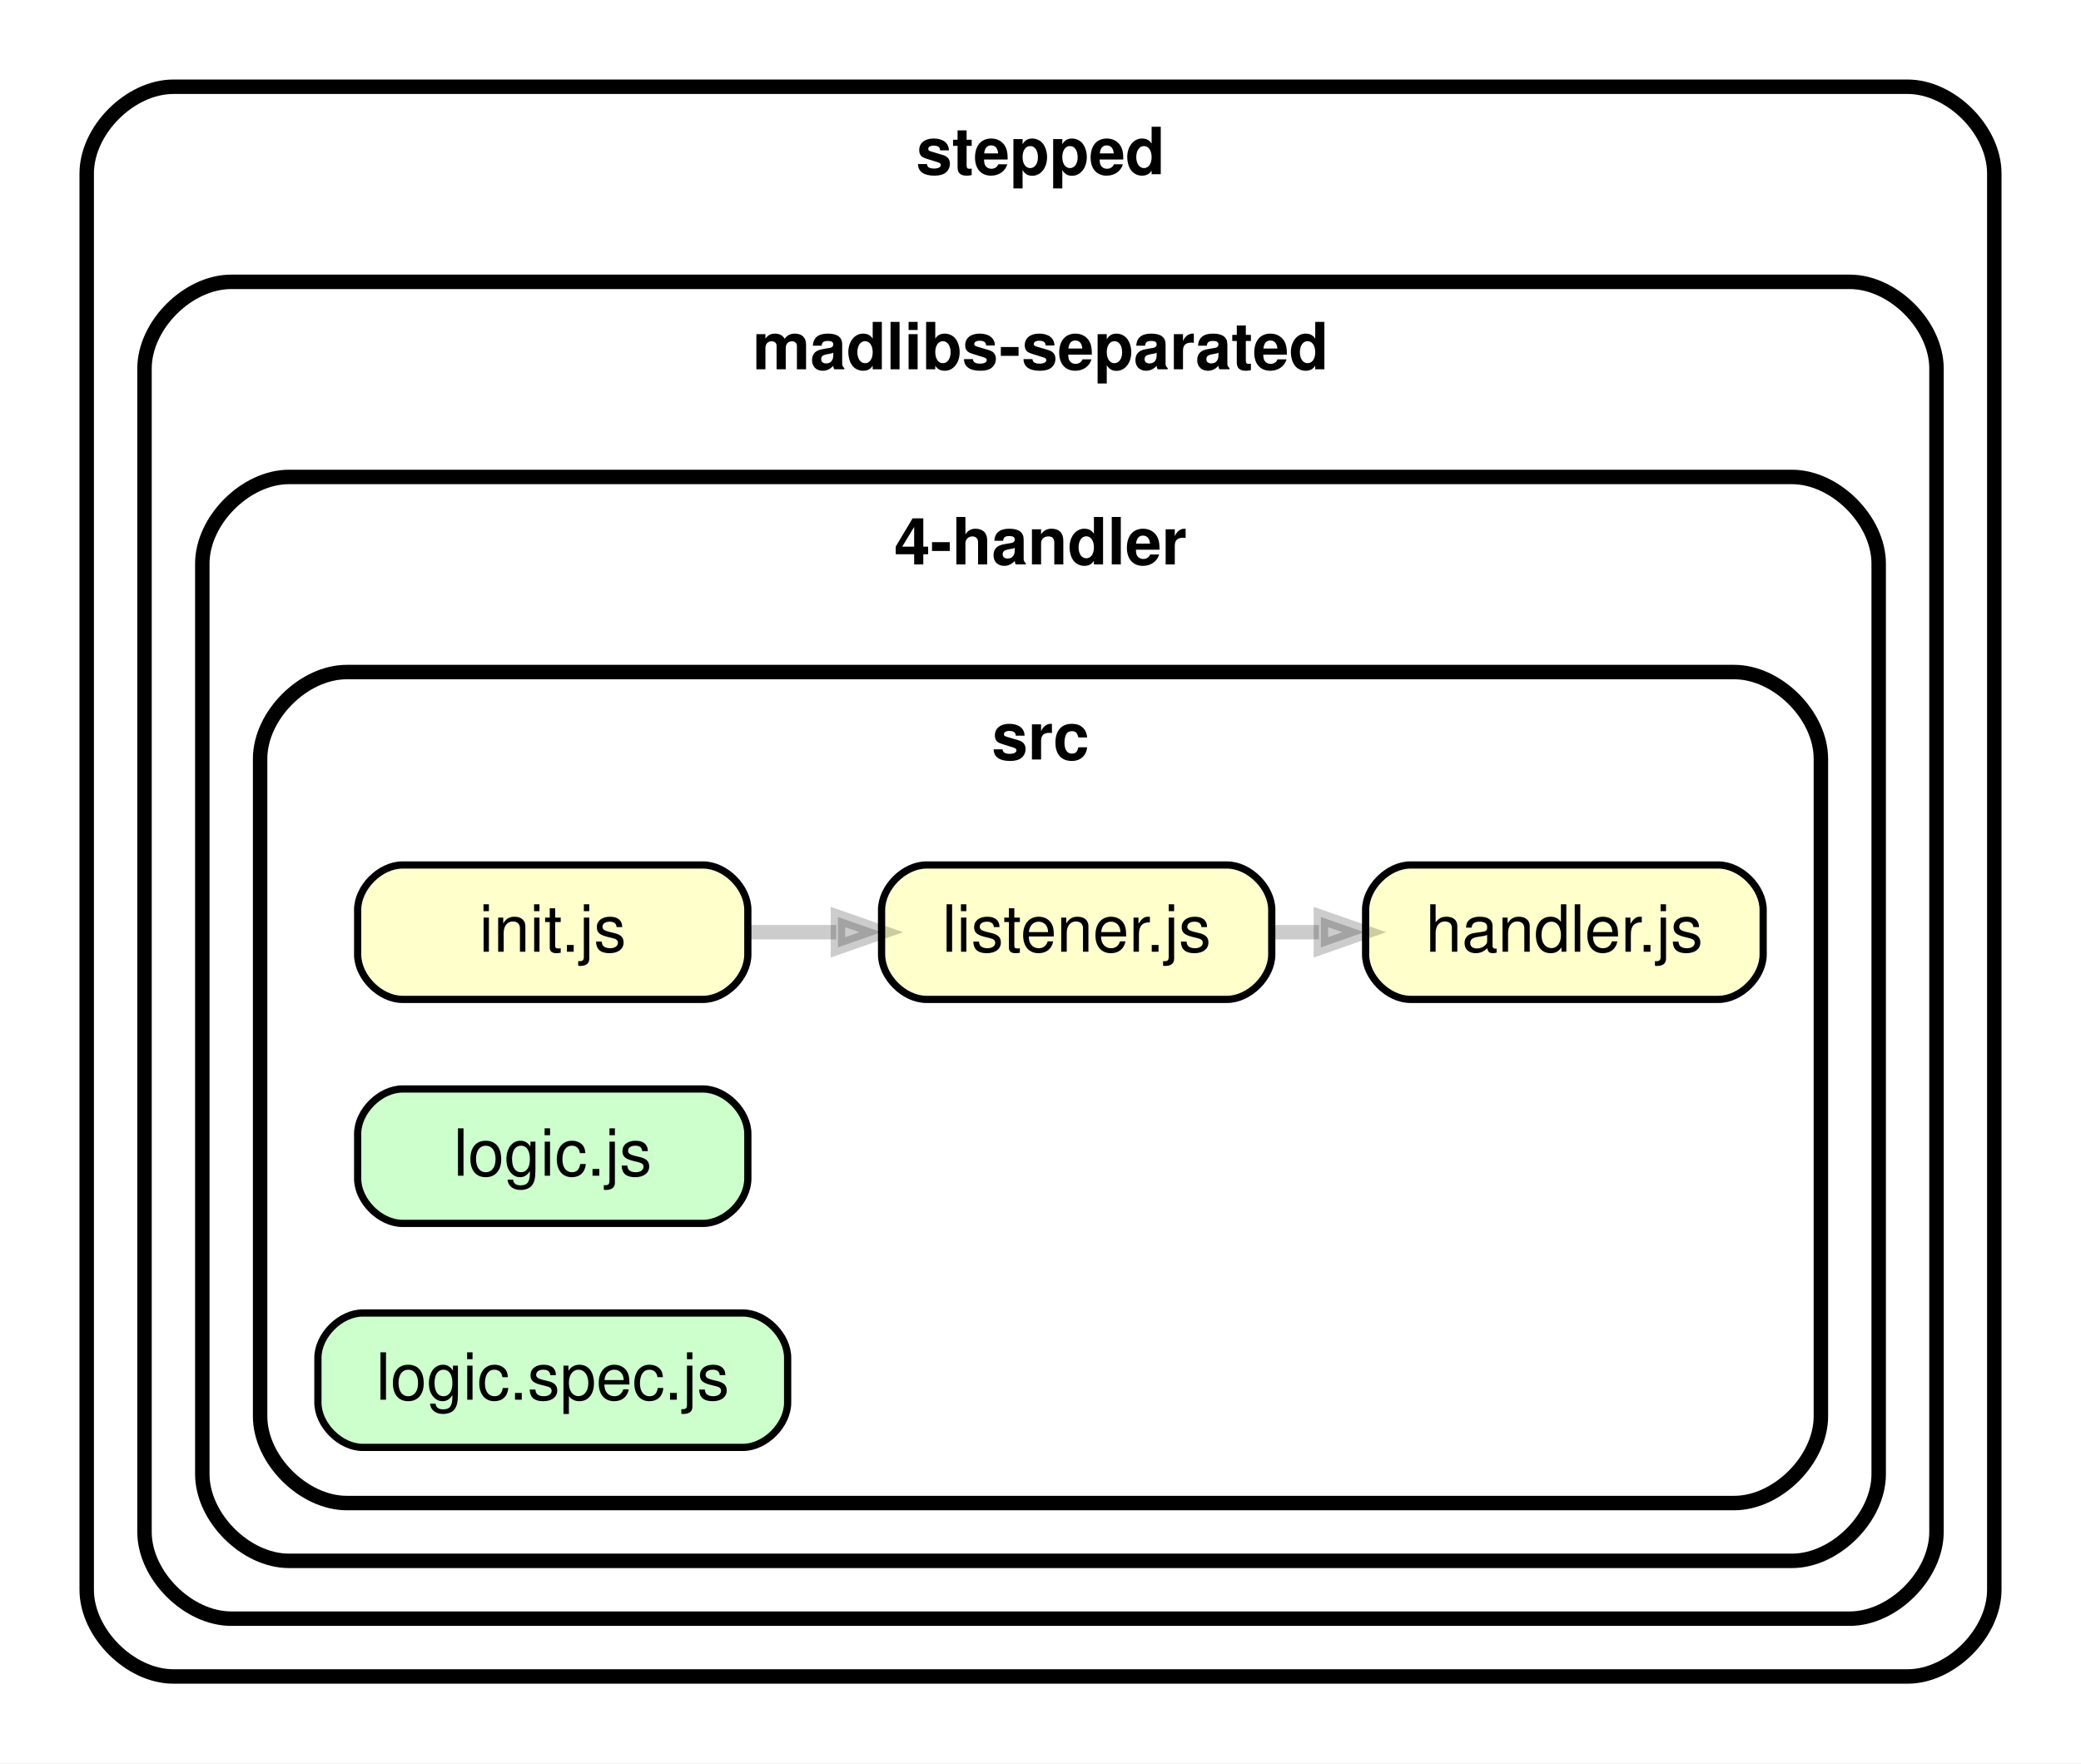
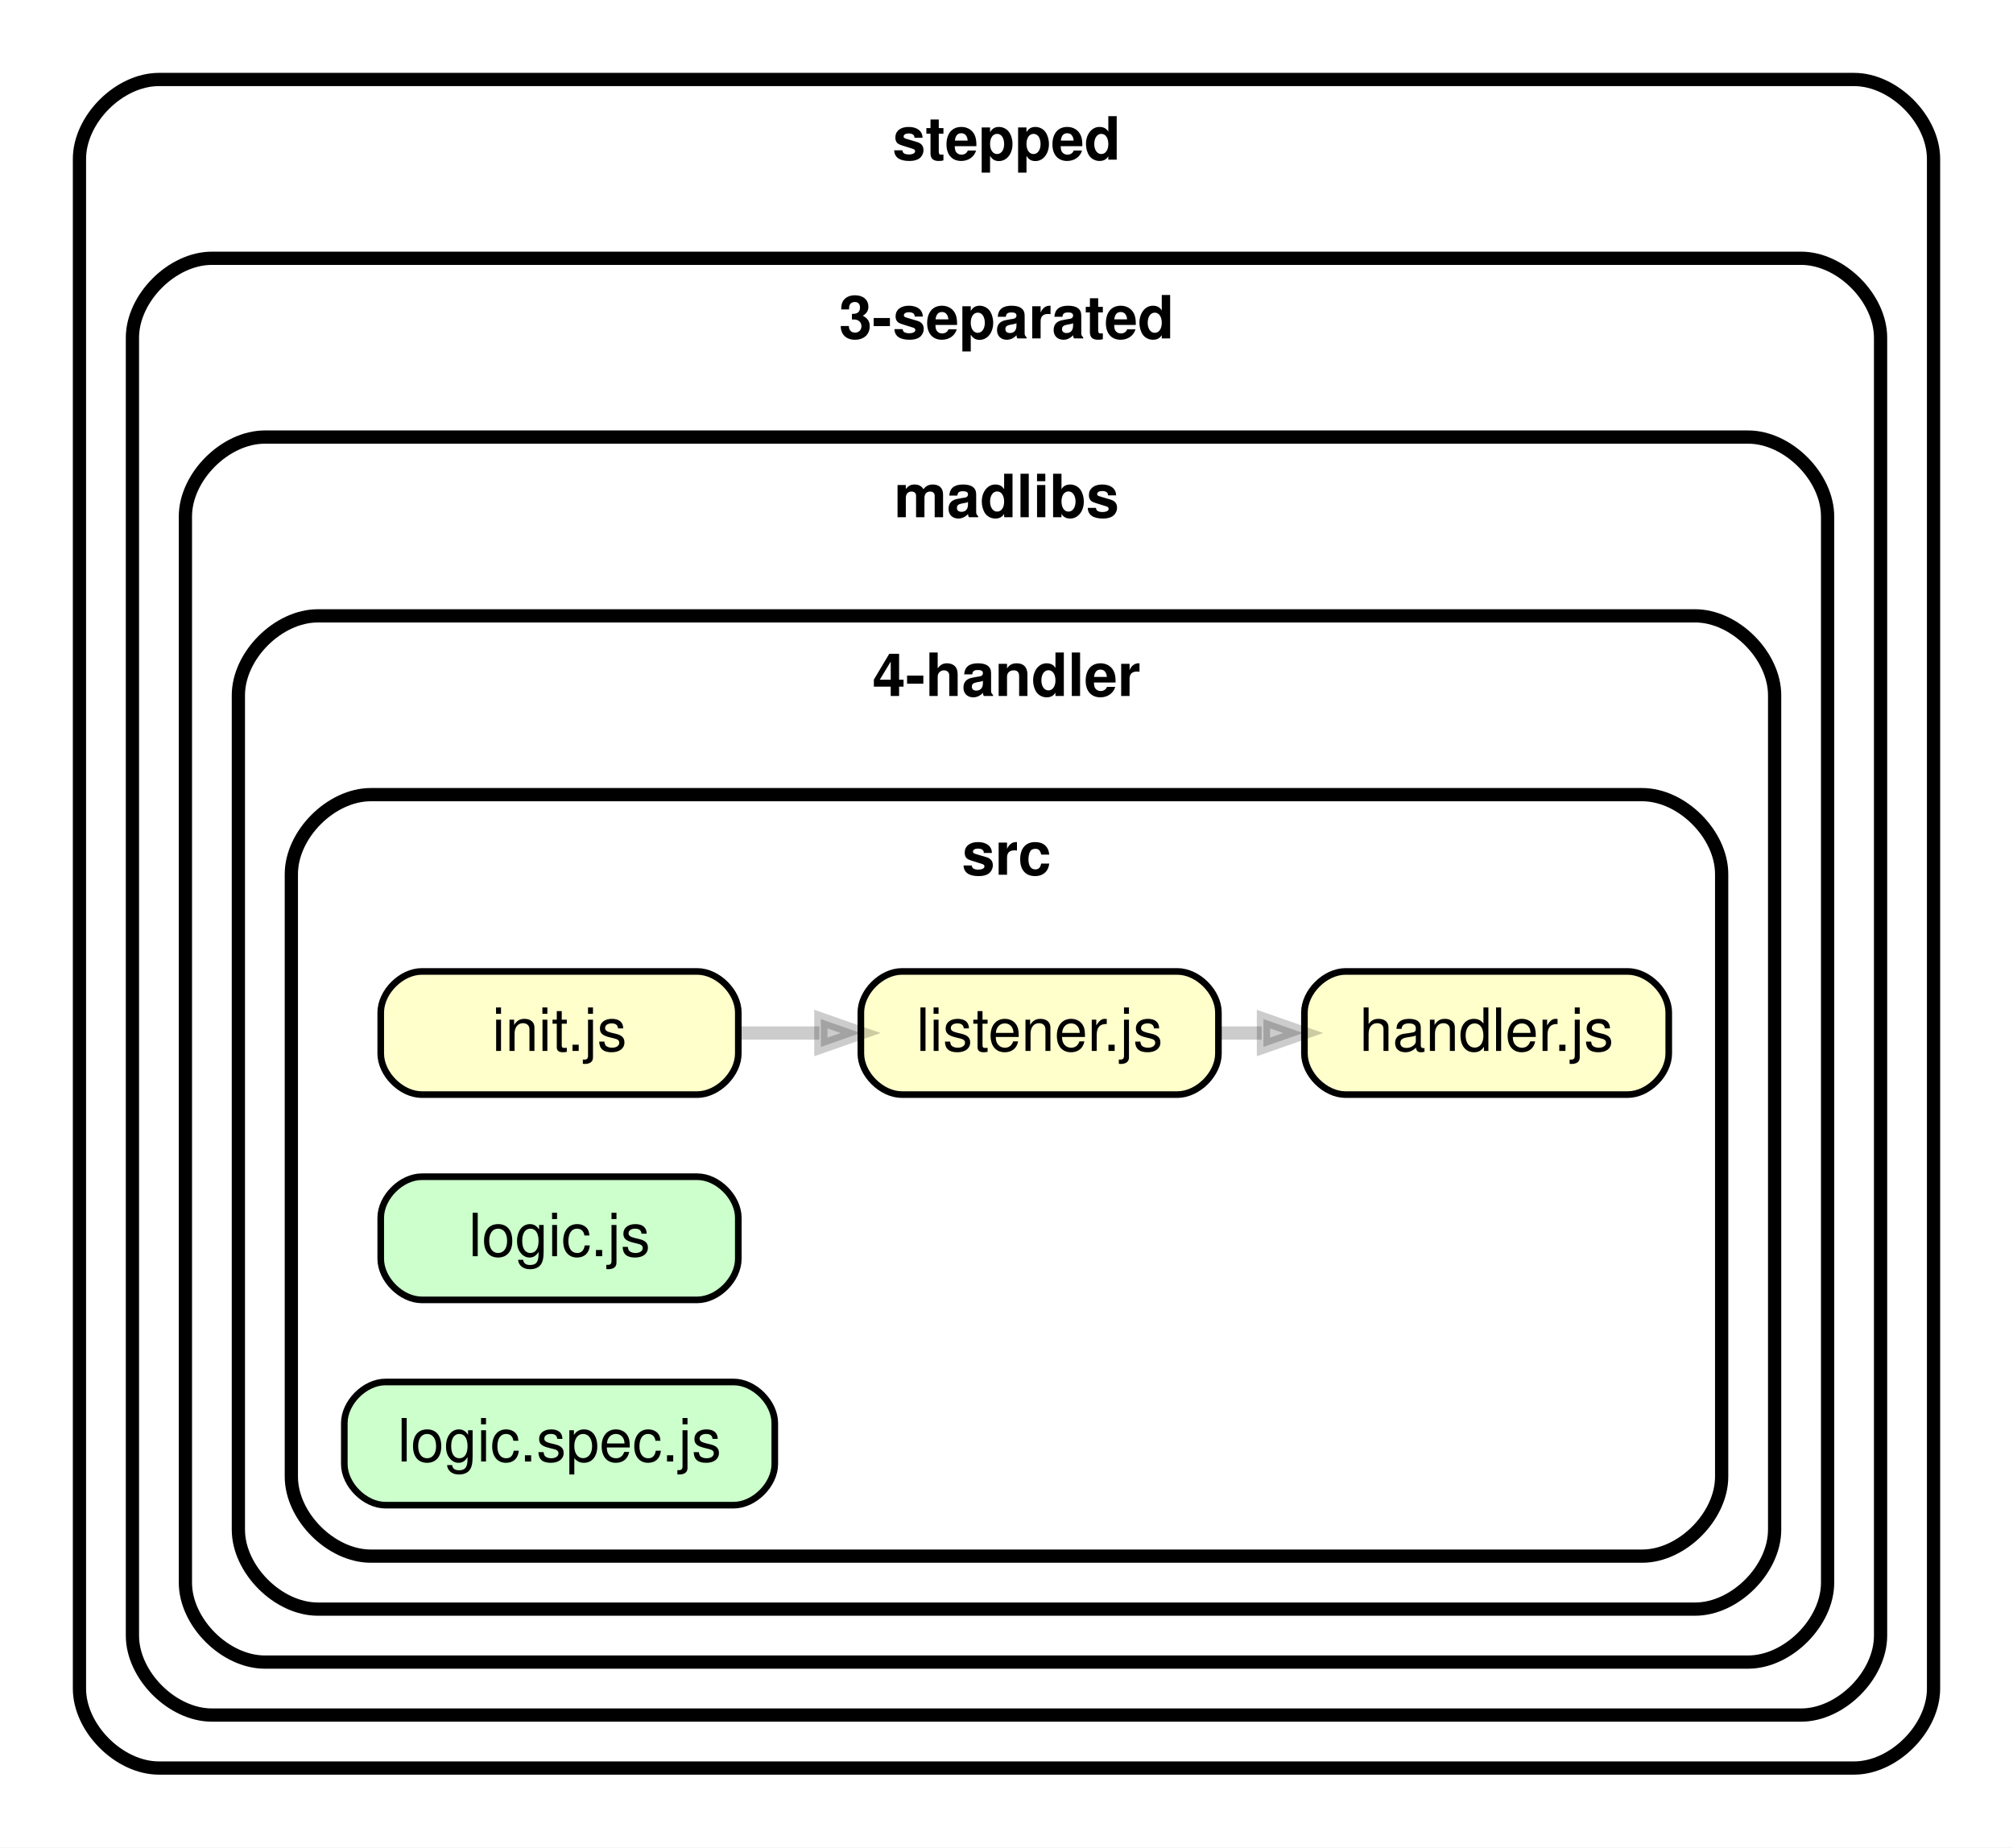
- <svg xmlns="http://www.w3.org/2000/svg" xmlns:xlink="http://www.w3.org/1999/xlink" width="288pt" height="244pt" viewBox="0.00 0.00 288.01 244.00">
-   <g id="graph0" class="graph" transform="scale(1 1) rotate(0) translate(4 240)">
-     <polygon fill="white" stroke="transparent" points="-4,4 -4,-240 284.01,-240 284.01,4 -4,4" />
+ <svg xmlns="http://www.w3.org/2000/svg" xmlns:xlink="http://www.w3.org/1999/xlink" width="304pt" height="279pt" viewBox="0.00 0.00 304.01 279.00">
+   <g id="graph0" class="graph" transform="scale(1 1) rotate(0) translate(4 275)">
+     <polygon fill="white" stroke="transparent" points="-4,4 -4,-275 300.01,-275 300.01,4 -4,4" />
    <g id="clust1" class="cluster">
-       <path fill="#ffffff" stroke="black" stroke-width="2" d="M20,-8C20,-8 260.01,-8 260.01,-8 266.01,-8 272.01,-14 272.01,-20 272.01,-20 272.01,-216 272.01,-216 272.01,-222 266.01,-228 260.01,-228 260.01,-228 20,-228 20,-228 14,-228 8,-222 8,-216 8,-216 8,-20 8,-20 8,-14 14,-8 20,-8" />
-       <text text-anchor="middle" x="140.01" y="-215.9" font-family="Helvetica,sans-Serif" font-weight="bold" font-size="9.00">stepped</text>
+       <path fill="#ffffff" stroke="black" stroke-width="2" d="M20,-8C20,-8 276.01,-8 276.01,-8 282.01,-8 288.01,-14 288.01,-20 288.01,-20 288.01,-251 288.01,-251 288.01,-257 282.01,-263 276.01,-263 276.01,-263 20,-263 20,-263 14,-263 8,-257 8,-251 8,-251 8,-20 8,-20 8,-14 14,-8 20,-8" />
+       <text text-anchor="middle" x="148.01" y="-250.9" font-family="Helvetica,sans-Serif" font-weight="bold" font-size="9.00">stepped</text>
    </g>
    <g id="clust2" class="cluster">
-       <path fill="#ffffff" stroke="black" stroke-width="2" d="M28,-16C28,-16 252.01,-16 252.01,-16 258.01,-16 264.01,-22 264.01,-28 264.01,-28 264.01,-189 264.01,-189 264.01,-195 258.01,-201 252.01,-201 252.01,-201 28,-201 28,-201 22,-201 16,-195 16,-189 16,-189 16,-28 16,-28 16,-22 22,-16 28,-16" />
-       <text text-anchor="middle" x="140.01" y="-188.9" font-family="Helvetica,sans-Serif" font-weight="bold" font-size="9.00">madlibs-separated</text>
+       <path fill="#ffffff" stroke="black" stroke-width="2" d="M28,-16C28,-16 268.01,-16 268.01,-16 274.01,-16 280.01,-22 280.01,-28 280.01,-28 280.01,-224 280.01,-224 280.01,-230 274.01,-236 268.01,-236 268.01,-236 28,-236 28,-236 22,-236 16,-230 16,-224 16,-224 16,-28 16,-28 16,-22 22,-16 28,-16" />
+       <text text-anchor="middle" x="148.01" y="-223.9" font-family="Helvetica,sans-Serif" font-weight="bold" font-size="9.00">3-separated</text>
    </g>
    <g id="clust3" class="cluster">
-       <path fill="#ffffff" stroke="black" stroke-width="2" d="M36,-24C36,-24 244.01,-24 244.01,-24 250.01,-24 256.01,-30 256.01,-36 256.01,-36 256.01,-162 256.01,-162 256.01,-168 250.01,-174 244.01,-174 244.01,-174 36,-174 36,-174 30,-174 24,-168 24,-162 24,-162 24,-36 24,-36 24,-30 30,-24 36,-24" />
-       <text text-anchor="middle" x="140.01" y="-161.9" font-family="Helvetica,sans-Serif" font-weight="bold" font-size="9.00">4-handler</text>
+       <path fill="#ffffff" stroke="black" stroke-width="2" d="M36,-24C36,-24 260.01,-24 260.01,-24 266.01,-24 272.01,-30 272.01,-36 272.01,-36 272.01,-197 272.01,-197 272.01,-203 266.01,-209 260.01,-209 260.01,-209 36,-209 36,-209 30,-209 24,-203 24,-197 24,-197 24,-36 24,-36 24,-30 30,-24 36,-24" />
+       <text text-anchor="middle" x="148.01" y="-196.9" font-family="Helvetica,sans-Serif" font-weight="bold" font-size="9.00">madlibs</text>
    </g>
    <g id="clust4" class="cluster">
-       <path fill="#ffffff" stroke="black" stroke-width="2" d="M44,-32C44,-32 236.01,-32 236.01,-32 242.01,-32 248.01,-38 248.01,-44 248.01,-44 248.01,-135 248.01,-135 248.01,-141 242.01,-147 236.01,-147 236.01,-147 44,-147 44,-147 38,-147 32,-141 32,-135 32,-135 32,-44 32,-44 32,-38 38,-32 44,-32" />
-       <text text-anchor="middle" x="140.01" y="-134.9" font-family="Helvetica,sans-Serif" font-weight="bold" font-size="9.00">src</text>
+       <path fill="#ffffff" stroke="black" stroke-width="2" d="M44,-32C44,-32 252.01,-32 252.01,-32 258.01,-32 264.01,-38 264.01,-44 264.01,-44 264.01,-170 264.01,-170 264.01,-176 258.01,-182 252.01,-182 252.01,-182 44,-182 44,-182 38,-182 32,-176 32,-170 32,-170 32,-44 32,-44 32,-38 38,-32 44,-32" />
+       <text text-anchor="middle" x="148.01" y="-169.9" font-family="Helvetica,sans-Serif" font-weight="bold" font-size="9.00">4-handler</text>
+     </g>
+     <g id="clust5" class="cluster">
+       <path fill="#ffffff" stroke="black" stroke-width="2" d="M52,-40C52,-40 244.01,-40 244.01,-40 250.01,-40 256.01,-46 256.01,-52 256.01,-52 256.01,-143 256.01,-143 256.01,-149 250.01,-155 244.01,-155 244.01,-155 52,-155 52,-155 46,-155 40,-149 40,-143 40,-143 40,-52 40,-52 40,-46 46,-40 52,-40" />
+       <text text-anchor="middle" x="148.01" y="-142.9" font-family="Helvetica,sans-Serif" font-weight="bold" font-size="9.00">src</text>
    </g>
    <g id="node1" class="node">
      <g id="a_node1">
-         <a xlink:href="stepped/madlibs-separated/4-handler/src/handler.js" xlink:title="handler.js">
-           <path fill="#ffffcc" stroke="black" d="M233.82,-120.3C233.82,-120.3 191.2,-120.3 191.2,-120.3 188.1,-120.3 185,-117.2 185,-114.1 185,-114.1 185,-107.9 185,-107.9 185,-104.8 188.1,-101.7 191.2,-101.7 191.2,-101.7 233.82,-101.7 233.82,-101.7 236.92,-101.7 240.02,-104.8 240.02,-107.9 240.02,-107.9 240.02,-114.1 240.02,-114.1 240.02,-117.2 236.92,-120.3 233.82,-120.3" />
-           <text text-anchor="middle" x="212.51" y="-108.3" font-family="Helvetica,sans-Serif" font-size="9.00">handler.js</text>
+         <a xlink:href="stepped/3-separated/madlibs/4-handler/src/handler.js" xlink:title="handler.js">
+           <path fill="#ffffcc" stroke="black" d="M241.82,-128.3C241.82,-128.3 199.2,-128.3 199.2,-128.3 196.1,-128.3 193,-125.2 193,-122.1 193,-122.1 193,-115.9 193,-115.9 193,-112.8 196.1,-109.7 199.2,-109.7 199.2,-109.7 241.82,-109.7 241.82,-109.7 244.92,-109.7 248.02,-112.8 248.02,-115.9 248.02,-115.9 248.02,-122.1 248.02,-122.1 248.02,-125.2 244.92,-128.3 241.82,-128.3" />
+           <text text-anchor="middle" x="220.51" y="-116.3" font-family="Helvetica,sans-Serif" font-size="9.00">handler.js</text>
        </a>
      </g>
    </g>
    <g id="node2" class="node">
      <g id="a_node2">
-         <a xlink:href="stepped/madlibs-separated/4-handler/src/init.js" xlink:title="init.js">
-           <path fill="#ffffcc" stroke="black" d="M93.3,-120.3C93.3,-120.3 51.7,-120.3 51.7,-120.3 48.6,-120.3 45.5,-117.2 45.5,-114.1 45.5,-114.1 45.5,-107.9 45.5,-107.9 45.5,-104.8 48.6,-101.7 51.7,-101.7 51.7,-101.7 93.3,-101.7 93.3,-101.7 96.4,-101.7 99.5,-104.8 99.5,-107.9 99.5,-107.9 99.5,-114.1 99.5,-114.1 99.5,-117.2 96.4,-120.3 93.3,-120.3" />
-           <text text-anchor="middle" x="72.5" y="-108.3" font-family="Helvetica,sans-Serif" font-size="9.00">init.js</text>
+         <a xlink:href="stepped/3-separated/madlibs/4-handler/src/init.js" xlink:title="init.js">
+           <path fill="#ffffcc" stroke="black" d="M101.3,-128.3C101.3,-128.3 59.7,-128.3 59.7,-128.3 56.6,-128.3 53.5,-125.2 53.5,-122.1 53.5,-122.1 53.5,-115.9 53.5,-115.9 53.5,-112.8 56.6,-109.7 59.7,-109.7 59.7,-109.7 101.3,-109.7 101.3,-109.7 104.4,-109.7 107.5,-112.8 107.5,-115.9 107.5,-115.9 107.5,-122.1 107.5,-122.1 107.5,-125.2 104.4,-128.3 101.3,-128.3" />
+           <text text-anchor="middle" x="80.5" y="-116.3" font-family="Helvetica,sans-Serif" font-size="9.00">init.js</text>
        </a>
      </g>
    </g>
    <g id="node3" class="node">
      <g id="a_node3">
-         <a xlink:href="stepped/madlibs-separated/4-handler/src/listener.js" xlink:title="listener.js">
-           <path fill="#ffffcc" stroke="black" d="M165.81,-120.3C165.81,-120.3 124.21,-120.3 124.21,-120.3 121.11,-120.3 118.01,-117.2 118.01,-114.1 118.01,-114.1 118.01,-107.9 118.01,-107.9 118.01,-104.8 121.11,-101.7 124.21,-101.7 124.21,-101.7 165.81,-101.7 165.81,-101.7 168.91,-101.7 172.01,-104.8 172.01,-107.9 172.01,-107.9 172.01,-114.1 172.01,-114.1 172.01,-117.2 168.91,-120.3 165.81,-120.3" />
-           <text text-anchor="middle" x="145.01" y="-108.3" font-family="Helvetica,sans-Serif" font-size="9.00">listener.js</text>
+         <a xlink:href="stepped/3-separated/madlibs/4-handler/src/listener.js" xlink:title="listener.js">
+           <path fill="#ffffcc" stroke="black" d="M173.81,-128.3C173.81,-128.3 132.21,-128.3 132.21,-128.3 129.11,-128.3 126.01,-125.2 126.01,-122.1 126.01,-122.1 126.01,-115.9 126.01,-115.9 126.01,-112.8 129.11,-109.7 132.21,-109.7 132.21,-109.7 173.81,-109.7 173.81,-109.7 176.91,-109.7 180.01,-112.8 180.01,-115.9 180.01,-115.9 180.01,-122.1 180.01,-122.1 180.01,-125.2 176.91,-128.3 173.81,-128.3" />
+           <text text-anchor="middle" x="153.01" y="-116.3" font-family="Helvetica,sans-Serif" font-size="9.00">listener.js</text>
        </a>
      </g>
    </g>
    <g id="edge1" class="edge">
-       <path fill="none" stroke="#000000" stroke-width="2" stroke-opacity="0.2" d="M99.76,-111C103.66,-111 107.72,-111 111.74,-111" />
-       <polygon fill="#000000" fill-opacity="0.2" stroke="#000000" stroke-width="2" stroke-opacity="0.2" points="111.97,-113.1 117.97,-111 111.97,-108.9 111.97,-113.1" />
+       <path fill="none" stroke="#000000" stroke-width="2" stroke-opacity="0.2" d="M107.76,-119C111.66,-119 115.72,-119 119.74,-119" />
+       <polygon fill="#000000" fill-opacity="0.2" stroke="#000000" stroke-width="2" stroke-opacity="0.2" points="119.97,-121.1 125.97,-119 119.97,-116.9 119.97,-121.1" />
    </g>
    <g id="edge2" class="edge">
-       <path fill="none" stroke="#000000" stroke-width="2" stroke-opacity="0.2" d="M172.27,-111C174.34,-111 176.44,-111 178.54,-111" />
-       <polygon fill="#000000" fill-opacity="0.2" stroke="#000000" stroke-width="2" stroke-opacity="0.2" points="178.81,-113.1 184.81,-111 178.81,-108.9 178.81,-113.1" />
+       <path fill="none" stroke="#000000" stroke-width="2" stroke-opacity="0.2" d="M180.27,-119C182.34,-119 184.44,-119 186.54,-119" />
+       <polygon fill="#000000" fill-opacity="0.2" stroke="#000000" stroke-width="2" stroke-opacity="0.2" points="186.81,-121.1 192.81,-119 186.81,-116.9 186.81,-121.1" />
    </g>
    <g id="node4" class="node">
      <g id="a_node4">
-         <a xlink:href="stepped/madlibs-separated/4-handler/src/logic.js" xlink:title="logic.js">
-           <path fill="#ccffcc" stroke="black" d="M93.3,-89.3C93.3,-89.3 51.7,-89.3 51.7,-89.3 48.6,-89.3 45.5,-86.2 45.5,-83.1 45.5,-83.1 45.5,-76.9 45.5,-76.9 45.5,-73.8 48.6,-70.7 51.7,-70.7 51.7,-70.7 93.3,-70.7 93.3,-70.7 96.4,-70.7 99.5,-73.8 99.5,-76.9 99.5,-76.9 99.5,-83.1 99.5,-83.1 99.5,-86.2 96.4,-89.3 93.3,-89.3" />
-           <text text-anchor="middle" x="72.5" y="-77.3" font-family="Helvetica,sans-Serif" font-size="9.00">logic.js</text>
+         <a xlink:href="stepped/3-separated/madlibs/4-handler/src/logic.js" xlink:title="logic.js">
+           <path fill="#ccffcc" stroke="black" d="M101.3,-97.3C101.3,-97.3 59.7,-97.3 59.7,-97.3 56.6,-97.3 53.5,-94.2 53.5,-91.1 53.5,-91.1 53.5,-84.9 53.5,-84.9 53.5,-81.8 56.6,-78.7 59.7,-78.7 59.7,-78.7 101.3,-78.7 101.3,-78.7 104.4,-78.7 107.5,-81.8 107.5,-84.9 107.5,-84.9 107.5,-91.1 107.5,-91.1 107.5,-94.2 104.4,-97.3 101.3,-97.3" />
+           <text text-anchor="middle" x="80.5" y="-85.3" font-family="Helvetica,sans-Serif" font-size="9.00">logic.js</text>
        </a>
      </g>
    </g>
    <g id="node5" class="node">
      <g id="a_node5">
-         <a xlink:href="stepped/madlibs-separated/4-handler/src/logic.spec.js" xlink:title="logic.spec.js">
-           <path fill="#ccffcc" stroke="black" d="M98.81,-58.3C98.81,-58.3 46.2,-58.3 46.2,-58.3 43.1,-58.3 40,-55.2 40,-52.1 40,-52.1 40,-45.9 40,-45.9 40,-42.8 43.1,-39.7 46.2,-39.7 46.2,-39.7 98.81,-39.7 98.81,-39.7 101.91,-39.7 105.01,-42.8 105.01,-45.9 105.01,-45.9 105.01,-52.1 105.01,-52.1 105.01,-55.2 101.91,-58.3 98.81,-58.3" />
-           <text text-anchor="middle" x="72.5" y="-46.3" font-family="Helvetica,sans-Serif" font-size="9.00">logic.spec.js</text>
+         <a xlink:href="stepped/3-separated/madlibs/4-handler/src/logic.spec.js" xlink:title="logic.spec.js">
+           <path fill="#ccffcc" stroke="black" d="M106.81,-66.3C106.81,-66.3 54.2,-66.3 54.2,-66.3 51.1,-66.3 48,-63.2 48,-60.1 48,-60.1 48,-53.9 48,-53.9 48,-50.8 51.1,-47.7 54.2,-47.7 54.2,-47.7 106.81,-47.7 106.81,-47.7 109.91,-47.7 113.01,-50.8 113.01,-53.9 113.01,-53.9 113.01,-60.1 113.01,-60.1 113.01,-63.2 109.91,-66.3 106.81,-66.3" />
+           <text text-anchor="middle" x="80.5" y="-54.3" font-family="Helvetica,sans-Serif" font-size="9.00">logic.spec.js</text>
        </a>
      </g>
    </g>
  </g>
</svg>
